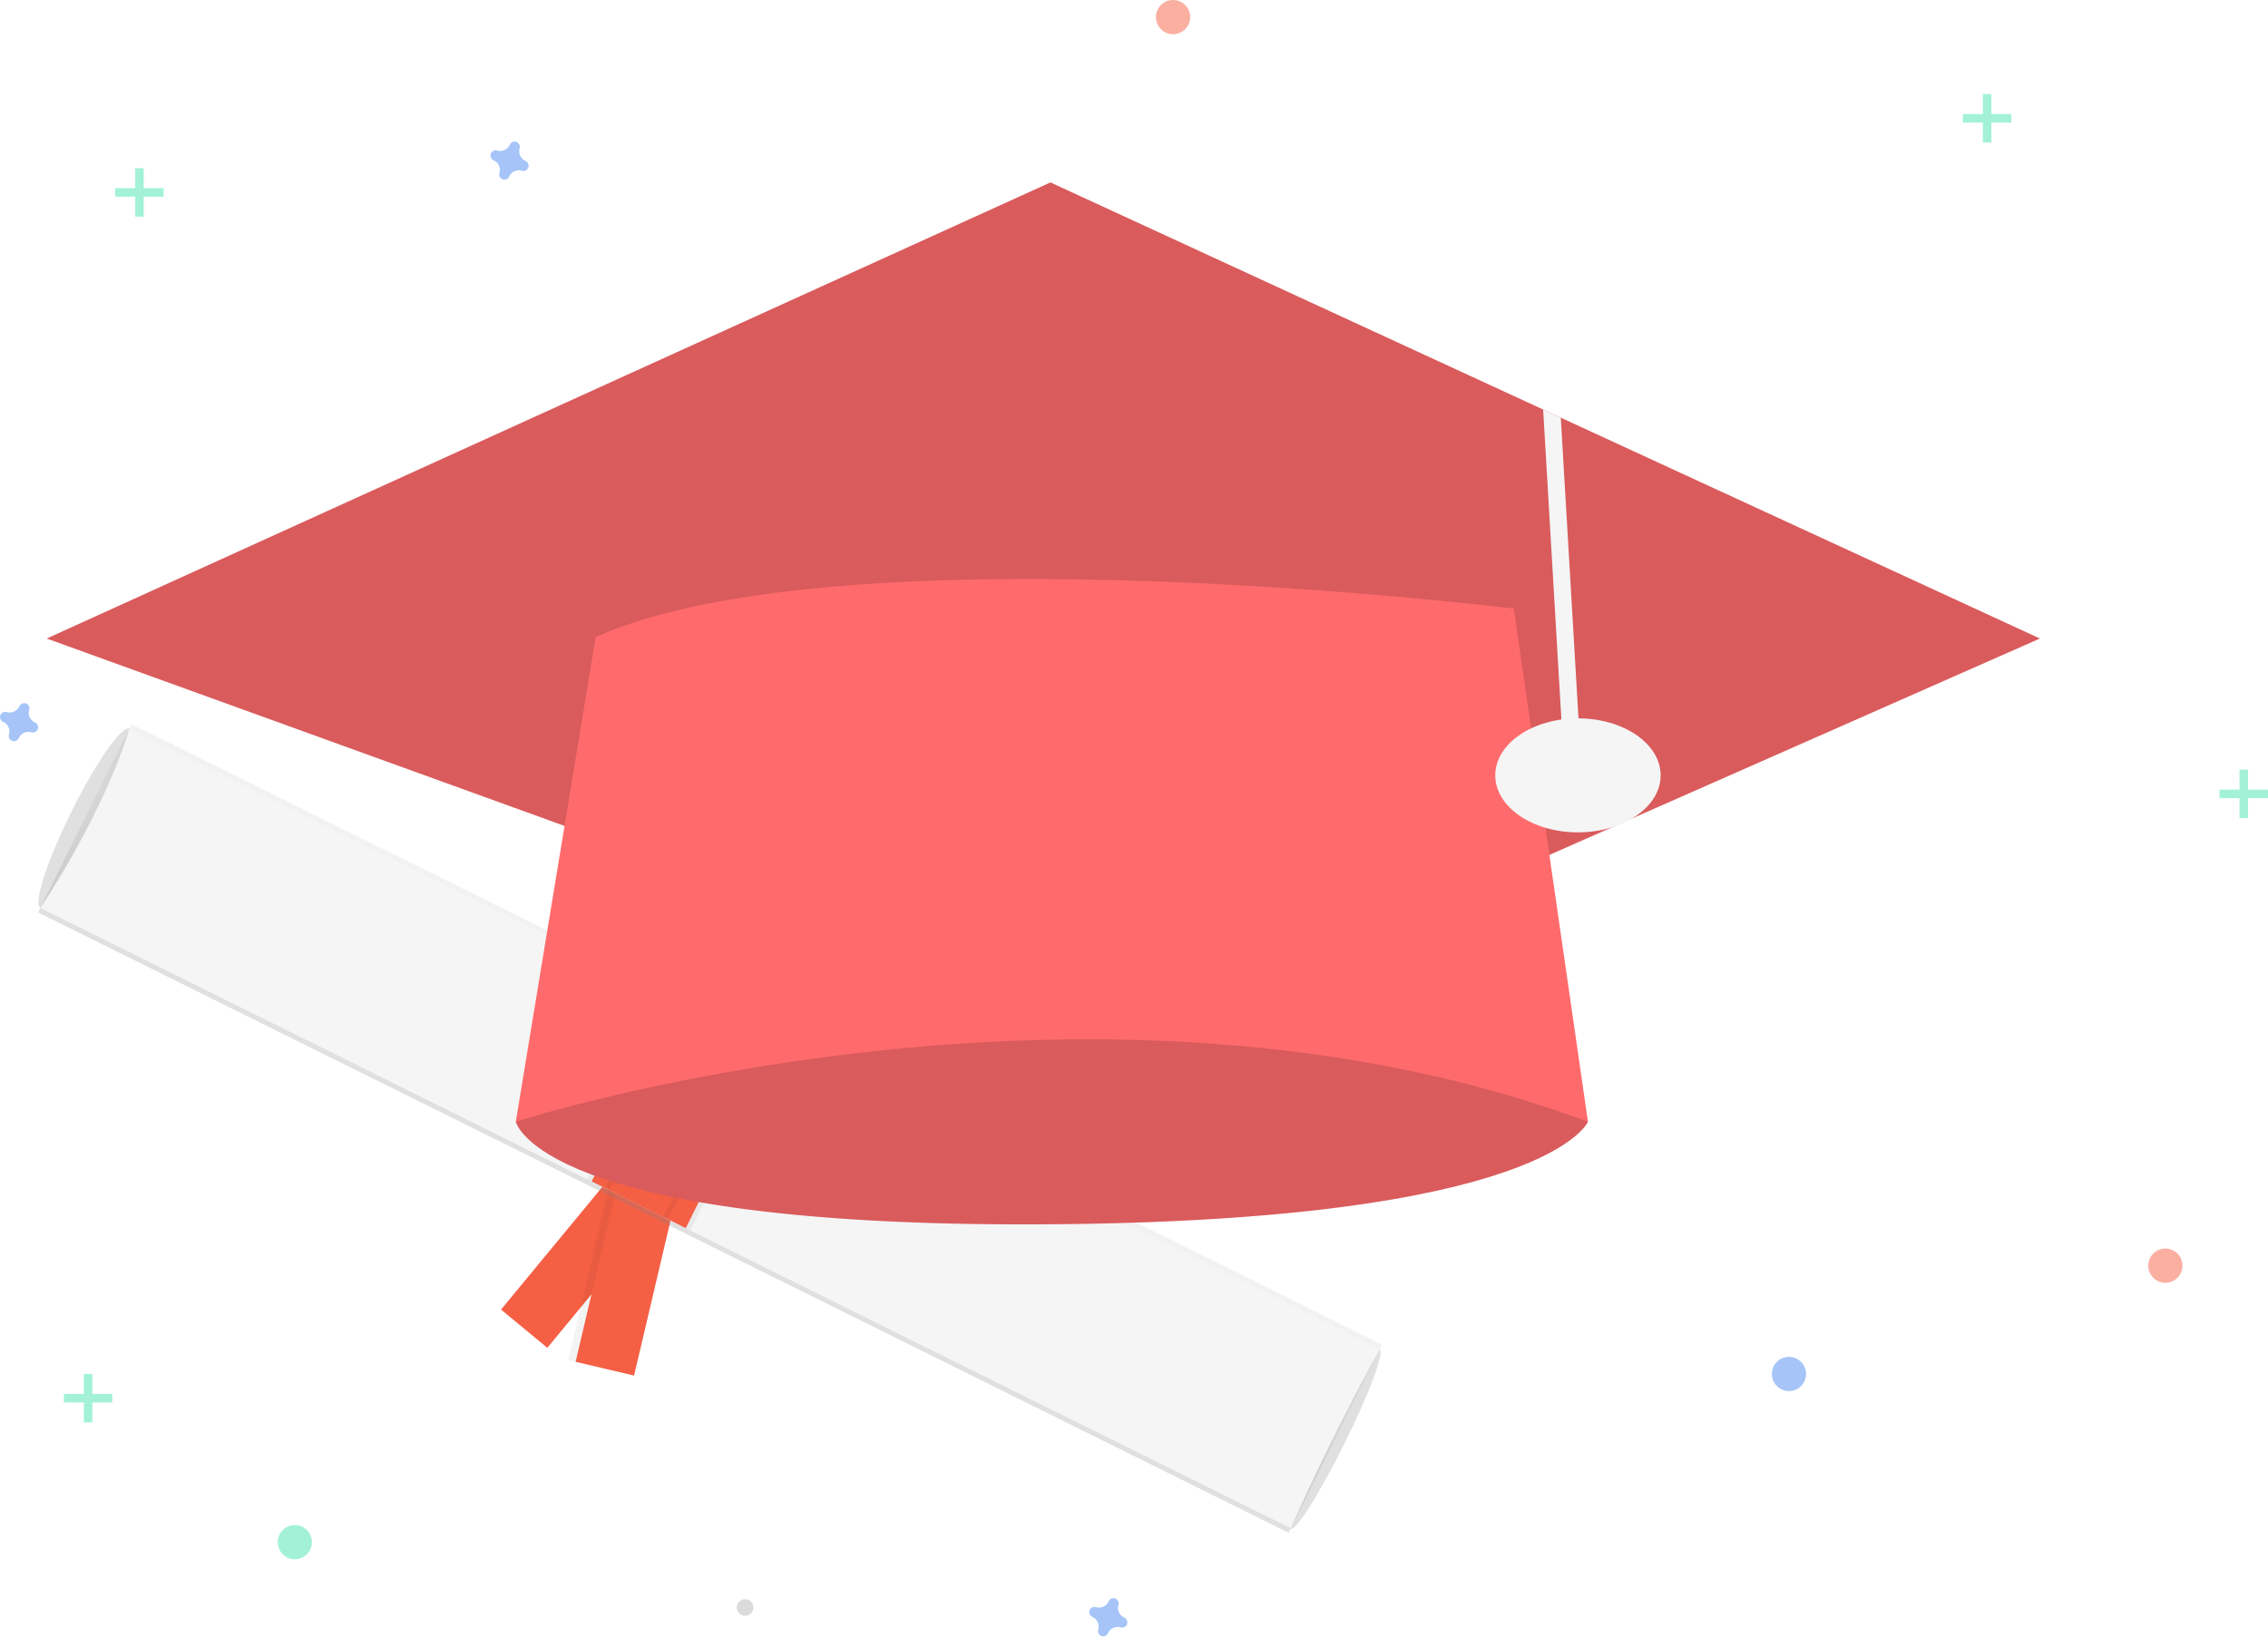
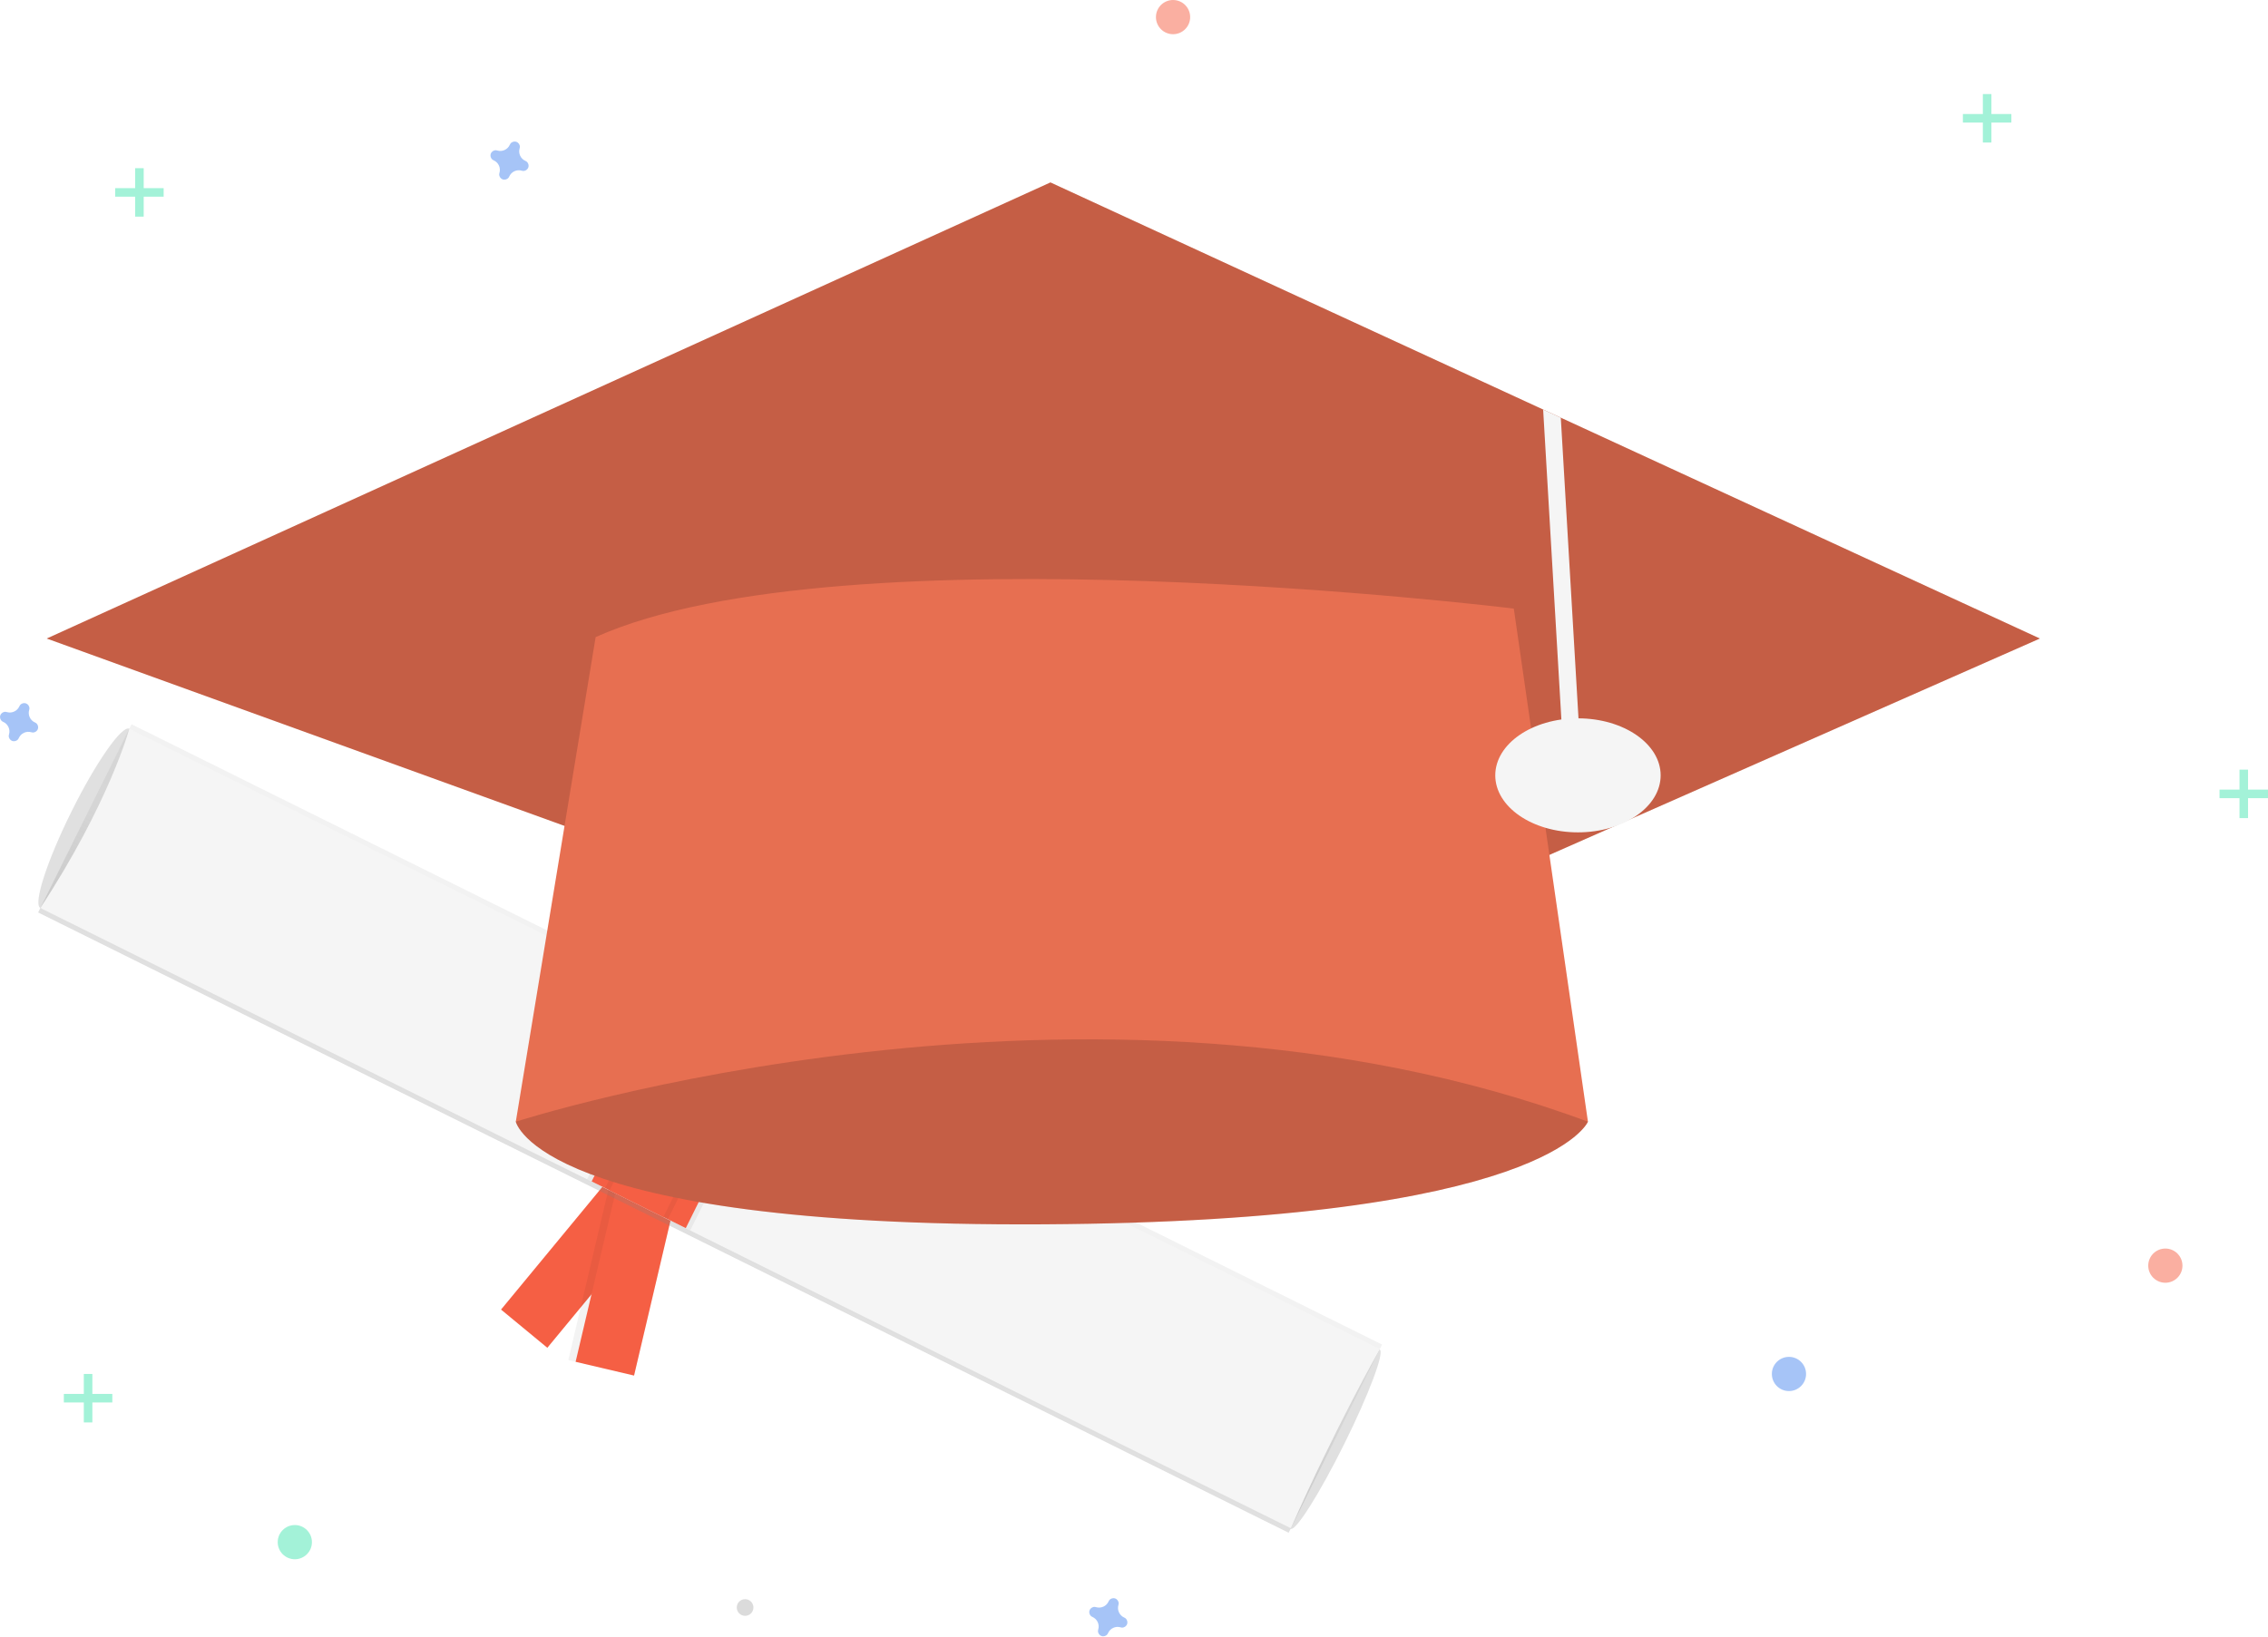
<svg xmlns="http://www.w3.org/2000/svg" id="eb113788-f1f1-4c1f-be62-f1d0ea2e1eb6" data-name="Layer 1" width="795.394" height="574.038" viewBox="0 0 795.394 574.038">
  <defs>
    <linearGradient id="b2a81085-935f-40be-bb27-75940df8c338" x1="-450.79" y1="2803.047" x2="-450.79" y2="2729.348" gradientTransform="translate(3217.533 1009.658) rotate(90)" gradientUnits="userSpaceOnUse">
      <stop offset="0" stop-color="gray" stop-opacity="0.25" />
      <stop offset="0.535" stop-color="gray" stop-opacity="0.12" />
      <stop offset="1" stop-color="gray" stop-opacity="0.1" />
    </linearGradient>
  </defs>
  <ellipse cx="232.058" cy="450.069" rx="35.095" ry="5.264" transform="translate(-476.5567 294.9237) rotate(-63.61079)" fill="#e0e0e0" />
  <ellipse cx="670.577" cy="667.856" rx="35.095" ry="3.577" transform="translate(-428.0369 808.7355) rotate(-63.61079)" fill="#e0e0e0" />
  <rect x="397.953" y="566.935" width="21.057" height="70.19" transform="translate(274.5207 -285.2623) rotate(39.54732)" fill="#f55f44" />
  <rect x="409.325" y="573.566" width="23.692" height="70.19" transform="translate(489.5496 1134.581) rotate(-166.7689)" opacity="0.05" />
  <rect x="411.926" y="573.868" width="21.057" height="70.19" transform="translate(492.0121 1135.47) rotate(-166.7689)" fill="#f55f44" />
  <rect x="414.486" y="314.082" width="73.699" height="489.572" transform="translate(-452.2022 551.7936) rotate(-63.61079)" fill="url(#b2a81085-935f-40be-bb27-75940df8c338)" />
  <path d="M655.016,699.105c-8.584-4.118-444.844-220.718-438.556-217.598,24.214-36.957,31.197-62.875,31.197-62.875l438.556,217.598S670.811,663.259,655.016,699.105Z" transform="translate(-202.3028 -162.981)" fill="#f5f5f5" />
  <rect x="421.725" y="519.094" width="40.359" height="70.19" transform="translate(90.06389 -301.6438) rotate(26.38921)" opacity="0.05" />
  <rect x="423.48" y="519.094" width="36.849" height="70.19" transform="translate(90.06389 -301.6438) rotate(26.38921)" fill="#f55f44" />
  <rect x="428.835" y="518.704" width="24.566" height="70.19" transform="translate(89.80867 -301.3351) rotate(26.38921)" opacity="0.05" />
  <rect x="430.59" y="518.704" width="21.057" height="70.19" transform="translate(89.80867 -301.3351) rotate(26.38921)" fill="#f55f44" />
  <circle cx="261.306" cy="563.925" r="2.926" fill="#dbdbdb" />
  <g opacity="0.5">
    <rect x="29.394" y="482" width="3" height="17" fill="#47e6b1" />
    <rect x="231.697" y="644.981" width="3" height="17" transform="translate(684.3753 257.3028) rotate(90)" fill="#47e6b1" />
  </g>
  <g opacity="0.5">
    <rect x="785.394" y="270" width="3" height="17" fill="#47e6b1" />
    <rect x="987.697" y="432.981" width="3" height="17" transform="translate(1228.375 -710.6972) rotate(90)" fill="#47e6b1" />
  </g>
  <g opacity="0.5">
    <rect x="47.394" y="59" width="3" height="17" fill="#47e6b1" />
    <rect x="249.697" y="221.981" width="3" height="17" transform="translate(279.3753 -183.6972) rotate(90)" fill="#47e6b1" />
  </g>
  <g opacity="0.5">
    <rect x="695.394" y="33" width="3" height="17" fill="#47e6b1" />
    <rect x="897.697" y="195.981" width="3" height="17" transform="translate(901.3753 -857.6972) rotate(90)" fill="#47e6b1" />
  </g>
  <path d="M214.593,416.437a3.675,3.675,0,0,1-2.047-4.441,1.766,1.766,0,0,0,.08-.408h0a1.843,1.843,0,0,0-3.31-1.221h0a1.766,1.766,0,0,0-.204.362,3.675,3.675,0,0,1-4.441,2.047,1.766,1.766,0,0,0-.408-.08h0a1.843,1.843,0,0,0-1.221,3.31h0a1.766,1.766,0,0,0,.362.204,3.675,3.675,0,0,1,2.047,4.441,1.766,1.766,0,0,0-.08.408h0a1.843,1.843,0,0,0,3.31,1.221h0a1.766,1.766,0,0,0,.204-.362,3.675,3.675,0,0,1,4.441-2.047,1.767,1.767,0,0,0,.408.08h0a1.843,1.843,0,0,0,1.221-3.31h0A1.767,1.767,0,0,0,214.593,416.437Z" transform="translate(-202.3028 -162.981)" fill="#4d8af0" opacity="0.5" />
  <path d="M386.593,219.437a3.675,3.675,0,0,1-2.047-4.441,1.766,1.766,0,0,0,.08-.408h0a1.843,1.843,0,0,0-3.31-1.221h0a1.766,1.766,0,0,0-.204.362,3.675,3.675,0,0,1-4.441,2.047,1.766,1.766,0,0,0-.408-.08h0a1.843,1.843,0,0,0-1.221,3.31h0a1.766,1.766,0,0,0,.362.204,3.675,3.675,0,0,1,2.047,4.441,1.766,1.766,0,0,0-.08.408h0a1.843,1.843,0,0,0,3.31,1.221h0a1.766,1.766,0,0,0,.204-.362,3.675,3.675,0,0,1,4.441-2.047,1.767,1.767,0,0,0,.408.08h0a1.843,1.843,0,0,0,1.221-3.31h0A1.767,1.767,0,0,0,386.593,219.437Z" transform="translate(-202.3028 -162.981)" fill="#4d8af0" opacity="0.5" />
  <path d="M596.593,730.437a3.675,3.675,0,0,1-2.047-4.441,1.766,1.766,0,0,0,.08-.408h0a1.843,1.843,0,0,0-3.31-1.221h0a1.766,1.766,0,0,0-.204.362,3.675,3.675,0,0,1-4.441,2.047,1.766,1.766,0,0,0-.408-.08h0a1.843,1.843,0,0,0-1.221,3.31h0a1.766,1.766,0,0,0,.362.204,3.675,3.675,0,0,1,2.047,4.441,1.766,1.766,0,0,0-.08.408h0a1.843,1.843,0,0,0,3.31,1.221h0a1.766,1.766,0,0,0,.204-.362,3.675,3.675,0,0,1,4.441-2.047,1.767,1.767,0,0,0,.408.08h0a1.843,1.843,0,0,0,1.221-3.31h0A1.767,1.767,0,0,0,596.593,730.437Z" transform="translate(-202.3028 -162.981)" fill="#4d8af0" opacity="0.5" />
  <circle cx="759.394" cy="444" r="6" fill="#f55f44" opacity="0.5" />
  <circle cx="627.394" cy="482" r="6" fill="#4d8af0" opacity="0.5" />
  <circle cx="103.394" cy="541" r="6" fill="#47e6b1" opacity="0.5" />
  <circle cx="411.394" cy="6" r="6" fill="#f55f44" opacity="0.5" />
-   <path d="M407.197,520.481l-24,36s8,37,185,36,191-36,191-36l-33-48-101-69Z" transform="translate(-202.3028 -162.981)" fill="#ff6b6c" />
+   <path d="M407.197,520.481l-24,36s8,37,185,36,191-36,191-36l-33-48-101-69Z" transform="translate(-202.3028 -162.981)" fill="#e76f51" />
  <path d="M407.197,520.481l-24,36s8,37,185,36,191-36,191-36l-33-48-101-69Z" transform="translate(-202.3028 -162.981)" opacity="0.15" />
-   <polygon points="715.394 224 400.394 363 16.394 224 368.394 64 541.184 143.67 547.374 146.53 715.394 224" fill="#ff6b6c" />
+   <polygon points="715.394 224 400.394 363 16.394 224 368.394 64 541.184 143.67 547.374 146.53 715.394 224" fill="#e76f51" />
  <polygon points="715.394 224 400.394 363 16.394 224 368.394 64 541.184 143.67 547.374 146.53 715.394 224" opacity="0.15" />
  <polygon points="553.894 257.32 547.894 257.68 541.184 143.67 547.374 146.53 553.894 257.32" fill="#f5f5f5" />
-   <path d="M411.197,386.481l-28,170s201-65,376,0l-26-180S498.197,347.481,411.197,386.481Z" transform="translate(-202.3028 -162.981)" fill="#ff6b6c" />
+   <path d="M411.197,386.481l-28,170s201-65,376,0l-26-180S498.197,347.481,411.197,386.481Z" transform="translate(-202.3028 -162.981)" fill="#e76f51" />
  <ellipse cx="553.394" cy="272" rx="29" ry="20" fill="#f5f5f5" />
</svg>
